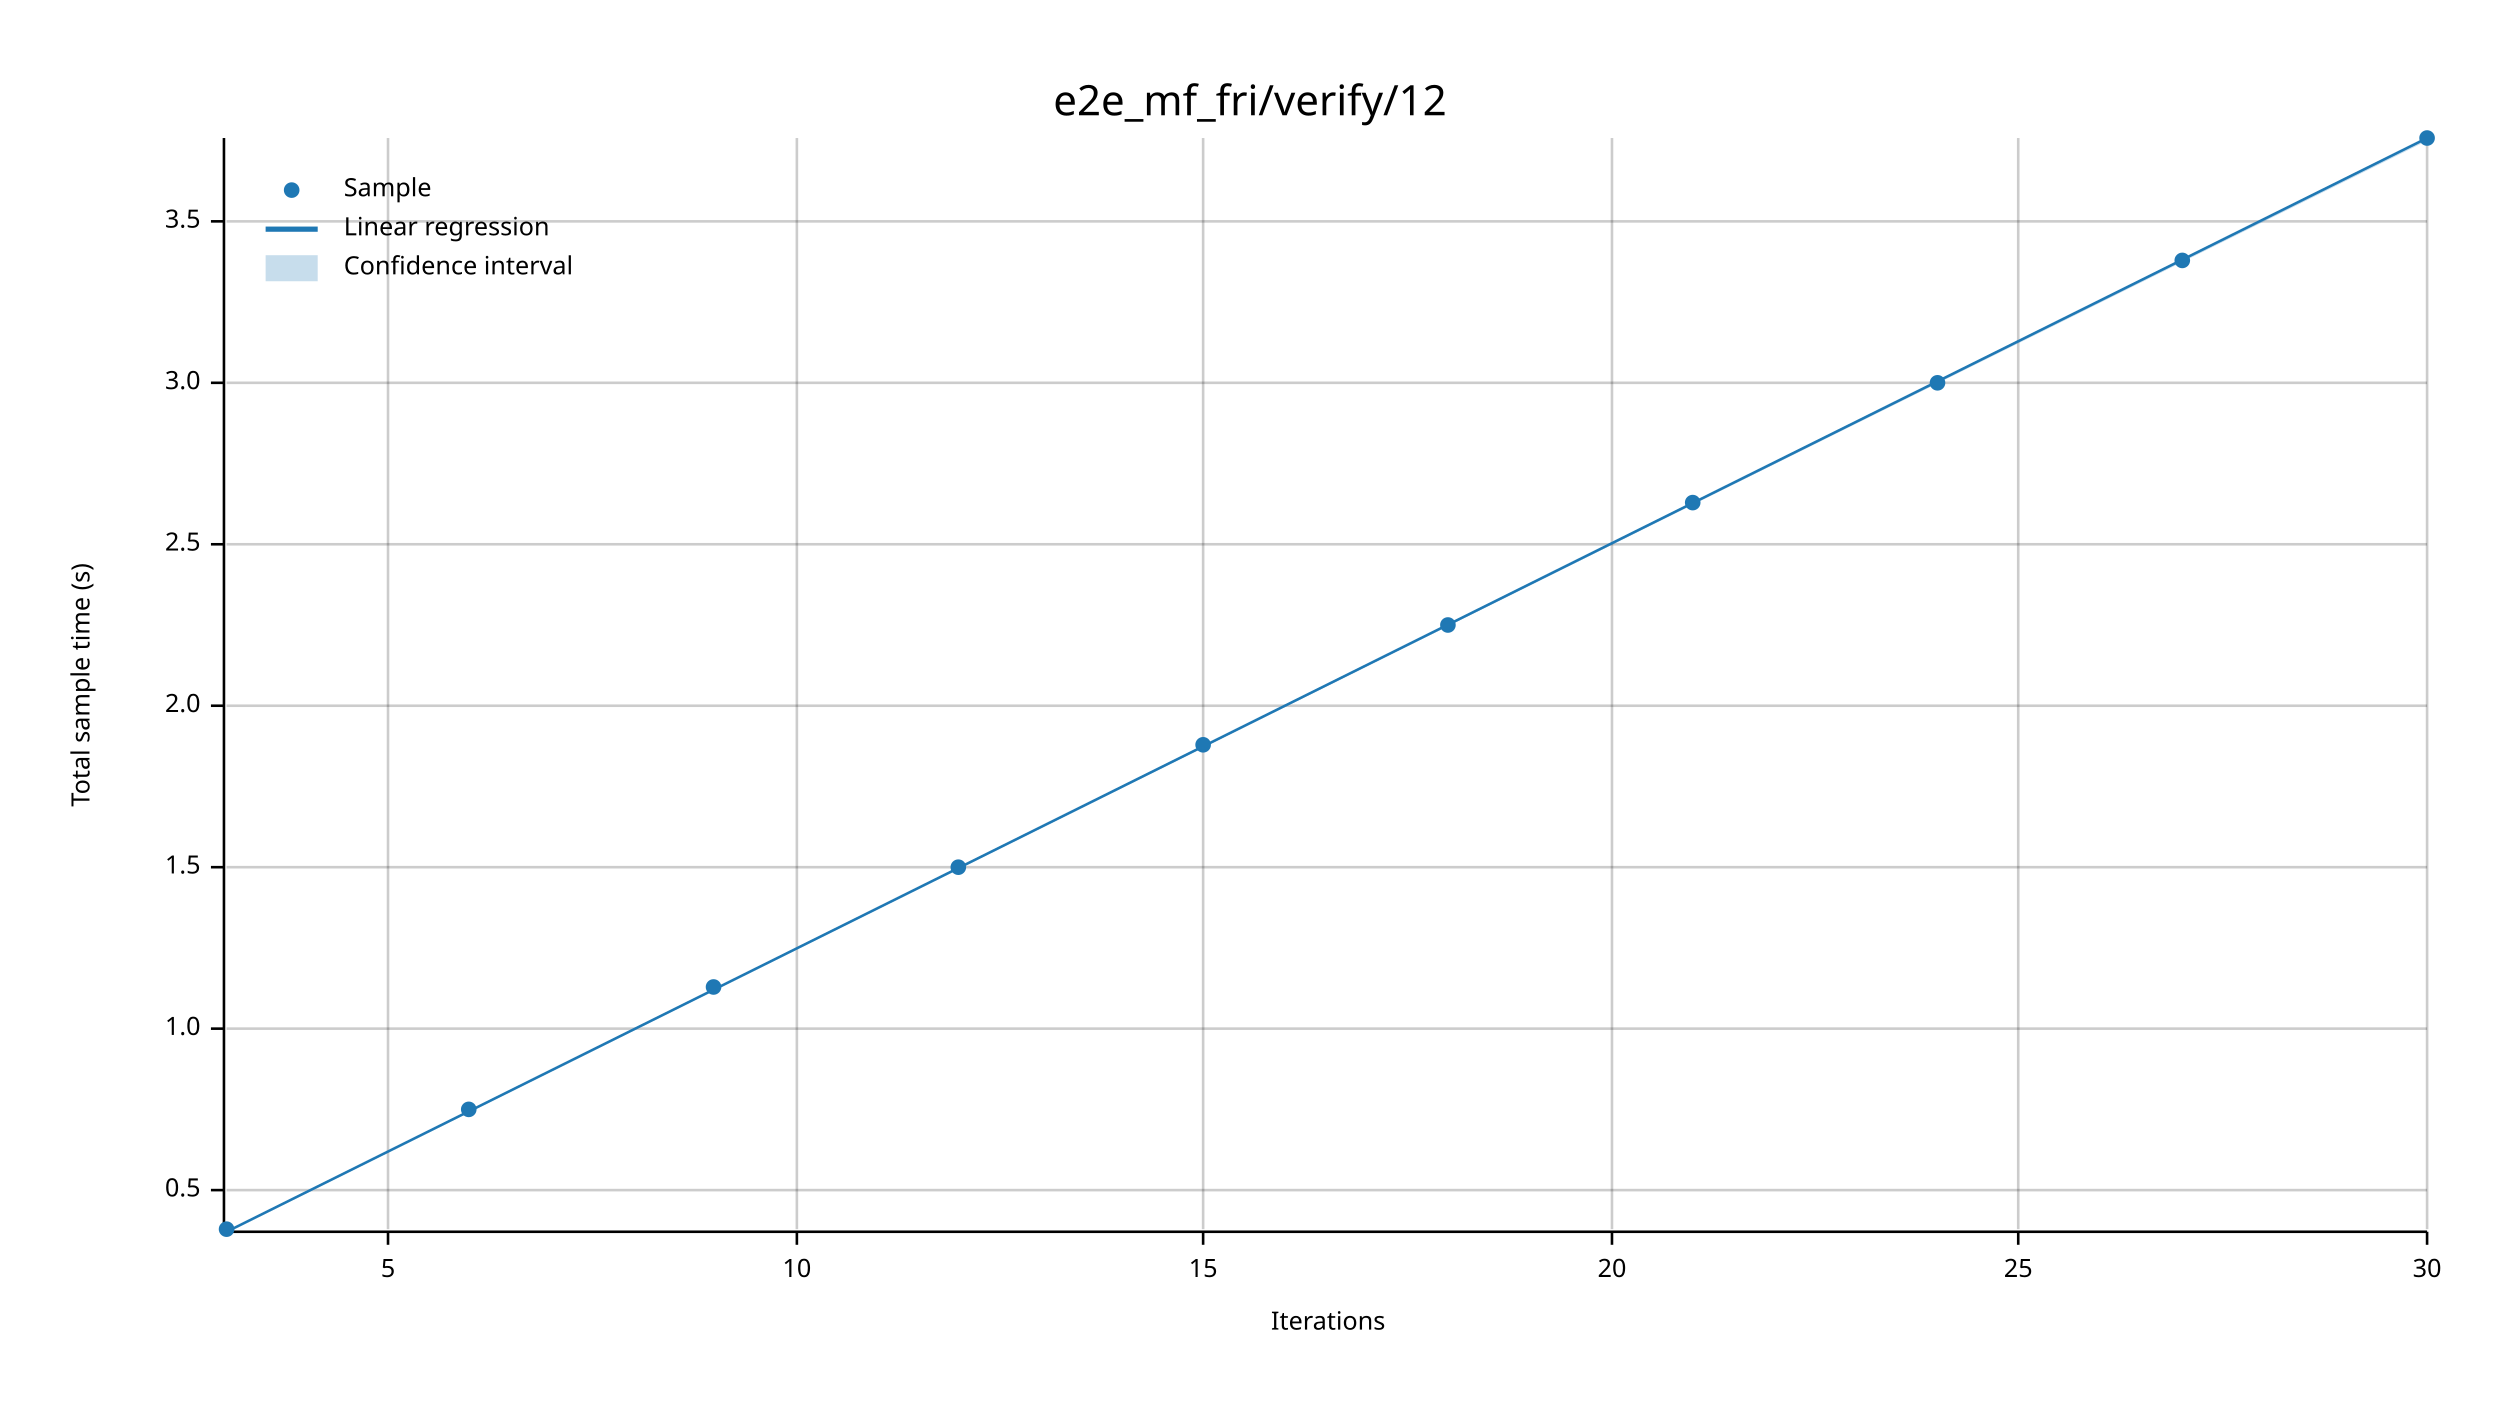
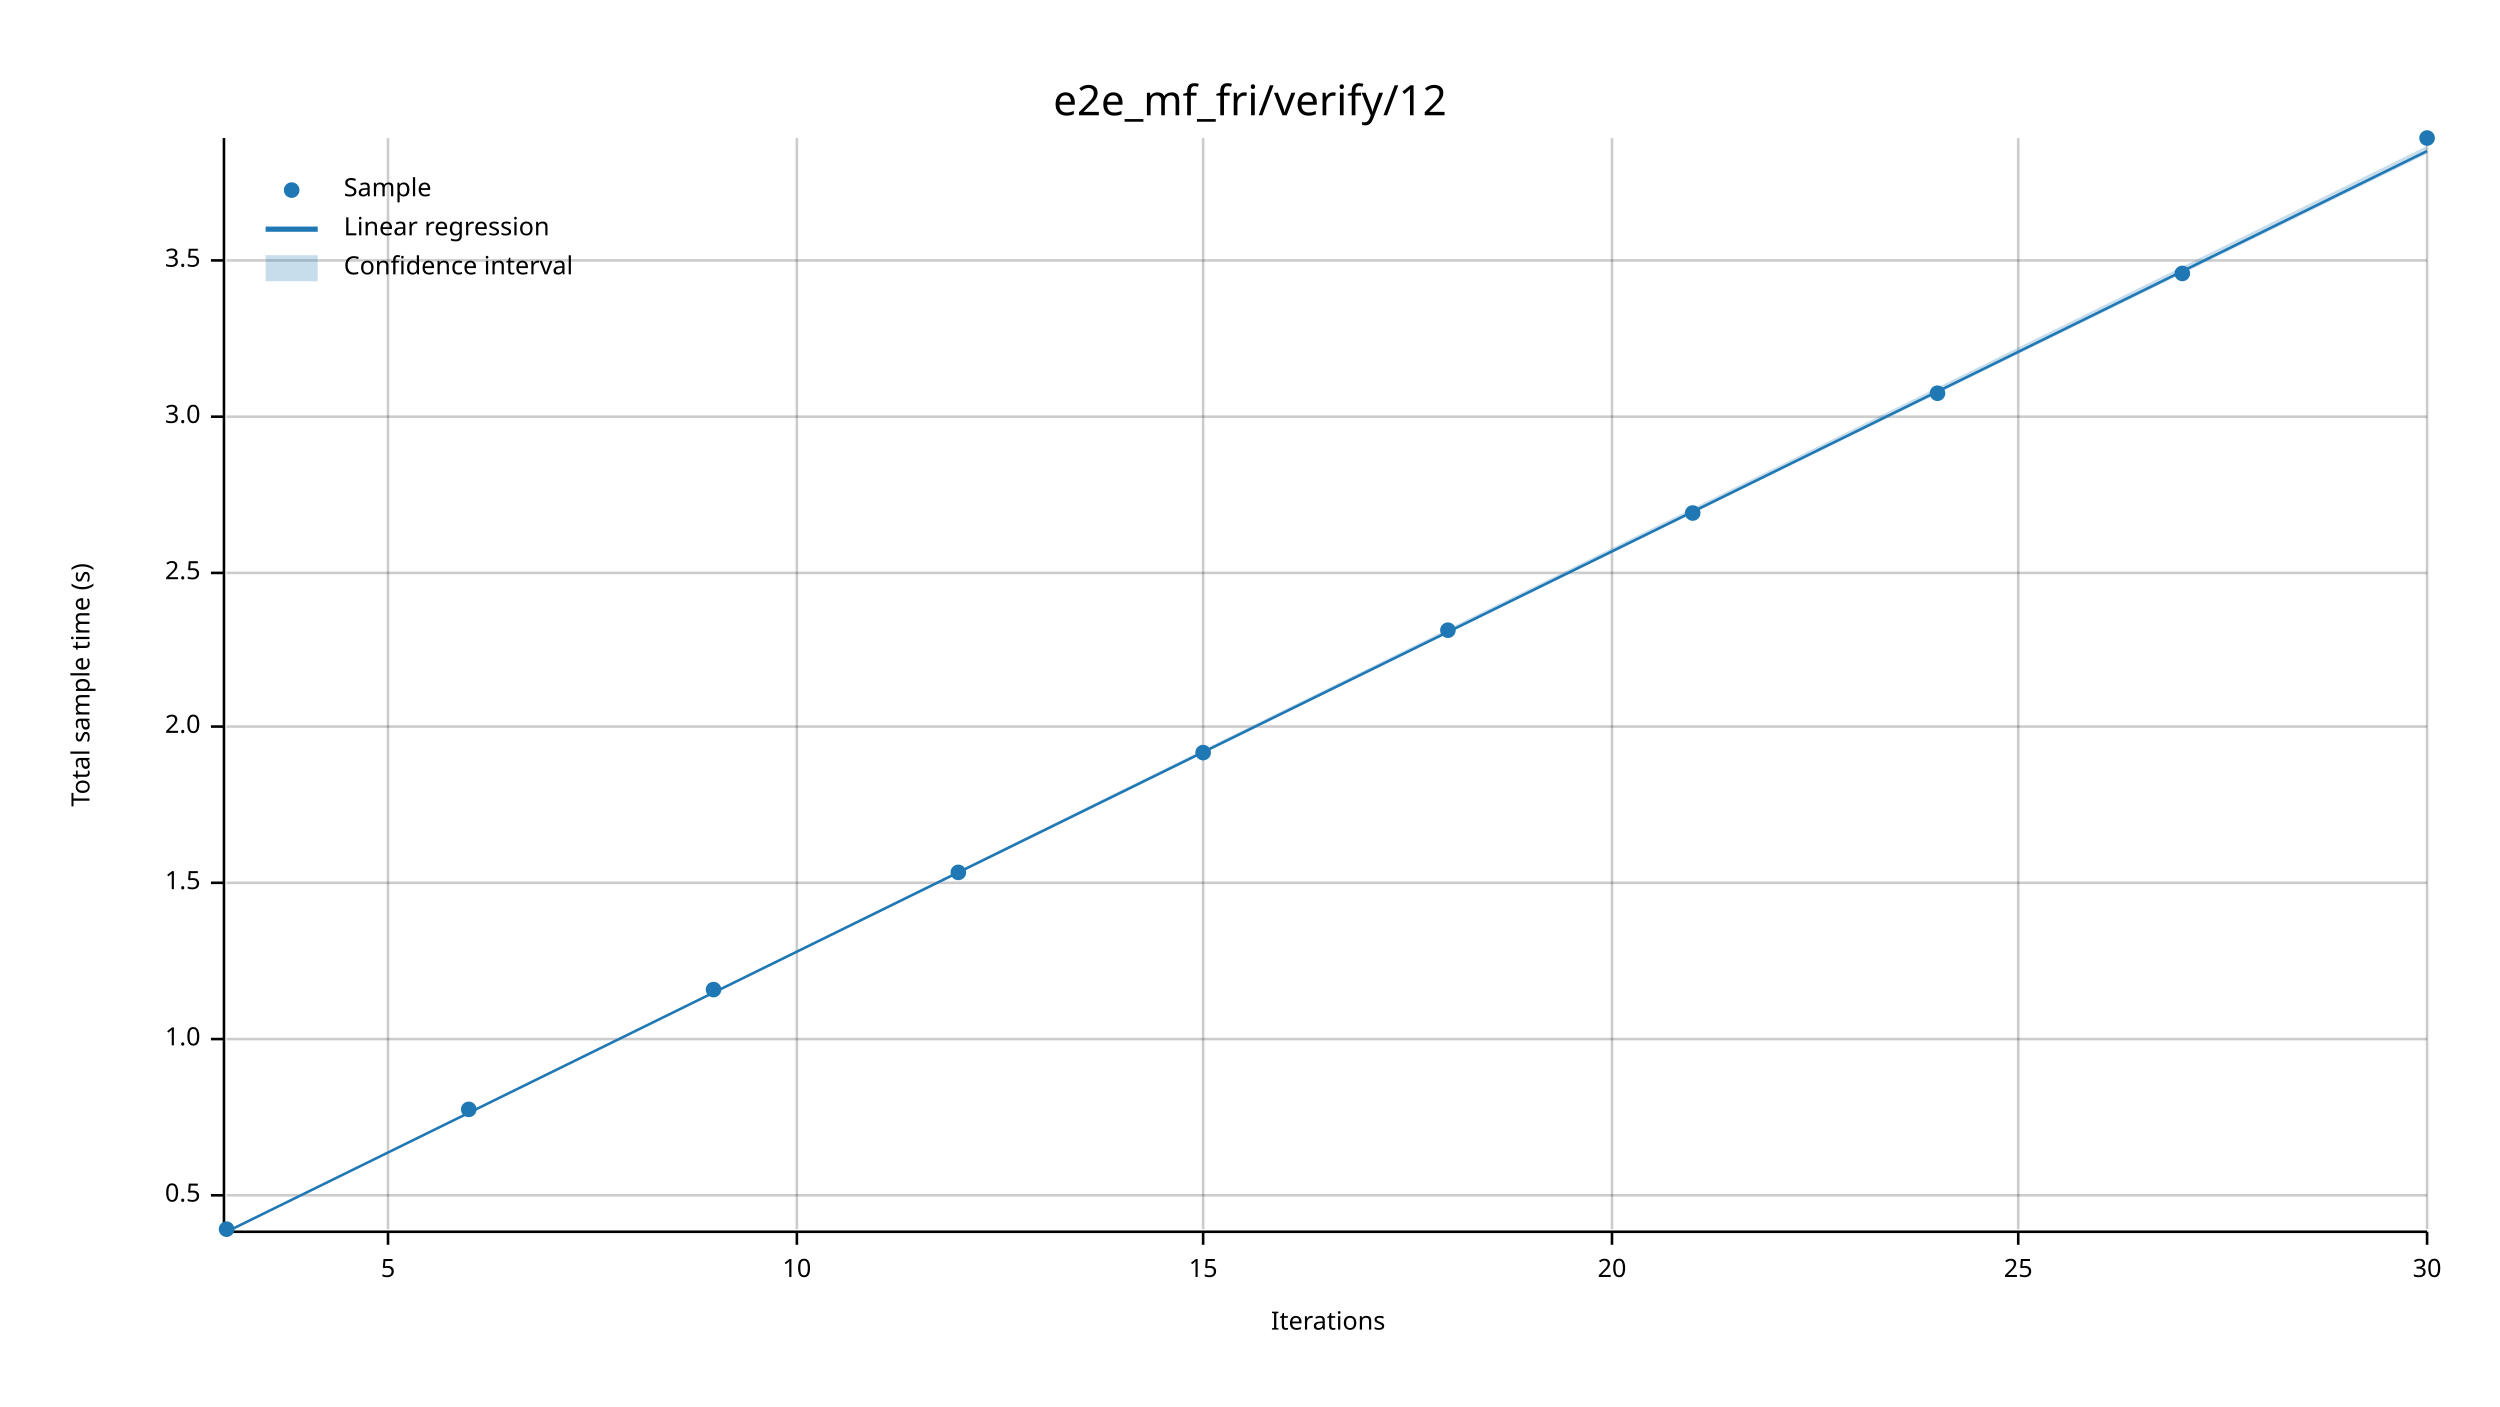
<svg xmlns="http://www.w3.org/2000/svg" width="960" height="540" viewBox="0 0 960 540">
  <text x="480" y="32" dy="0.76em" text-anchor="middle" font-family="sans-serif" font-size="16.129" opacity="1" fill="#000000">
e2e_mf_fri/verify/12
</text>
  <text x="27" y="263" dy="0.76em" text-anchor="middle" font-family="sans-serif" font-size="9.677" opacity="1" fill="#000000" transform="rotate(270, 27, 263)">
Total sample time (s)
</text>
  <text x="510" y="513" dy="-0.5ex" text-anchor="middle" font-family="sans-serif" font-size="9.677" opacity="1" fill="#000000">
Iterations
</text>
  <line opacity="0.2" stroke="#000000" stroke-width="1" x1="149" y1="472" x2="149" y2="53" />
  <line opacity="0.2" stroke="#000000" stroke-width="1" x1="306" y1="472" x2="306" y2="53" />
  <line opacity="0.2" stroke="#000000" stroke-width="1" x1="462" y1="472" x2="462" y2="53" />
  <line opacity="0.2" stroke="#000000" stroke-width="1" x1="619" y1="472" x2="619" y2="53" />
  <line opacity="0.2" stroke="#000000" stroke-width="1" x1="775" y1="472" x2="775" y2="53" />
  <line opacity="0.2" stroke="#000000" stroke-width="1" x1="932" y1="472" x2="932" y2="53" />
-   <line opacity="0.2" stroke="#000000" stroke-width="1" x1="87" y1="457" x2="932" y2="457" />
-   <line opacity="0.2" stroke="#000000" stroke-width="1" x1="87" y1="395" x2="932" y2="395" />
-   <line opacity="0.2" stroke="#000000" stroke-width="1" x1="87" y1="333" x2="932" y2="333" />
-   <line opacity="0.2" stroke="#000000" stroke-width="1" x1="87" y1="271" x2="932" y2="271" />
-   <line opacity="0.2" stroke="#000000" stroke-width="1" x1="87" y1="209" x2="932" y2="209" />
-   <line opacity="0.2" stroke="#000000" stroke-width="1" x1="87" y1="147" x2="932" y2="147" />
-   <line opacity="0.2" stroke="#000000" stroke-width="1" x1="87" y1="85" x2="932" y2="85" />
+   <line opacity="0.2" stroke="#000000" stroke-width="1" x1="87" y1="459" x2="932" y2="459" />
+   <line opacity="0.2" stroke="#000000" stroke-width="1" x1="87" y1="399" x2="932" y2="399" />
+   <line opacity="0.2" stroke="#000000" stroke-width="1" x1="87" y1="339" x2="932" y2="339" />
+   <line opacity="0.2" stroke="#000000" stroke-width="1" x1="87" y1="279" x2="932" y2="279" />
+   <line opacity="0.2" stroke="#000000" stroke-width="1" x1="87" y1="220" x2="932" y2="220" />
+   <line opacity="0.2" stroke="#000000" stroke-width="1" x1="87" y1="160" x2="932" y2="160" />
+   <line opacity="0.2" stroke="#000000" stroke-width="1" x1="87" y1="100" x2="932" y2="100" />
  <polyline fill="none" opacity="1" stroke="#000000" stroke-width="1" points="86,53 86,472 " />
-   <text x="77" y="457" dy="0.5ex" text-anchor="end" font-family="sans-serif" font-size="9.677" opacity="1" fill="#000000">
+   <text x="77" y="459" dy="0.5ex" text-anchor="end" font-family="sans-serif" font-size="9.677" opacity="1" fill="#000000">
0.5
</text>
-   <polyline fill="none" opacity="1" stroke="#000000" stroke-width="1" points="81,457 86,457 " />
-   <text x="77" y="395" dy="0.5ex" text-anchor="end" font-family="sans-serif" font-size="9.677" opacity="1" fill="#000000">
+   <polyline fill="none" opacity="1" stroke="#000000" stroke-width="1" points="81,459 86,459 " />
+   <text x="77" y="399" dy="0.5ex" text-anchor="end" font-family="sans-serif" font-size="9.677" opacity="1" fill="#000000">
1.0
</text>
-   <polyline fill="none" opacity="1" stroke="#000000" stroke-width="1" points="81,395 86,395 " />
-   <text x="77" y="333" dy="0.5ex" text-anchor="end" font-family="sans-serif" font-size="9.677" opacity="1" fill="#000000">
+   <polyline fill="none" opacity="1" stroke="#000000" stroke-width="1" points="81,399 86,399 " />
+   <text x="77" y="339" dy="0.5ex" text-anchor="end" font-family="sans-serif" font-size="9.677" opacity="1" fill="#000000">
1.5
</text>
-   <polyline fill="none" opacity="1" stroke="#000000" stroke-width="1" points="81,333 86,333 " />
-   <text x="77" y="271" dy="0.5ex" text-anchor="end" font-family="sans-serif" font-size="9.677" opacity="1" fill="#000000">
+   <polyline fill="none" opacity="1" stroke="#000000" stroke-width="1" points="81,339 86,339 " />
+   <text x="77" y="279" dy="0.5ex" text-anchor="end" font-family="sans-serif" font-size="9.677" opacity="1" fill="#000000">
2.0
</text>
-   <polyline fill="none" opacity="1" stroke="#000000" stroke-width="1" points="81,271 86,271 " />
-   <text x="77" y="209" dy="0.5ex" text-anchor="end" font-family="sans-serif" font-size="9.677" opacity="1" fill="#000000">
+   <polyline fill="none" opacity="1" stroke="#000000" stroke-width="1" points="81,279 86,279 " />
+   <text x="77" y="220" dy="0.5ex" text-anchor="end" font-family="sans-serif" font-size="9.677" opacity="1" fill="#000000">
2.5
</text>
-   <polyline fill="none" opacity="1" stroke="#000000" stroke-width="1" points="81,209 86,209 " />
-   <text x="77" y="147" dy="0.5ex" text-anchor="end" font-family="sans-serif" font-size="9.677" opacity="1" fill="#000000">
+   <polyline fill="none" opacity="1" stroke="#000000" stroke-width="1" points="81,220 86,220 " />
+   <text x="77" y="160" dy="0.5ex" text-anchor="end" font-family="sans-serif" font-size="9.677" opacity="1" fill="#000000">
3.0
</text>
-   <polyline fill="none" opacity="1" stroke="#000000" stroke-width="1" points="81,147 86,147 " />
-   <text x="77" y="85" dy="0.5ex" text-anchor="end" font-family="sans-serif" font-size="9.677" opacity="1" fill="#000000">
+   <polyline fill="none" opacity="1" stroke="#000000" stroke-width="1" points="81,160 86,160 " />
+   <text x="77" y="100" dy="0.5ex" text-anchor="end" font-family="sans-serif" font-size="9.677" opacity="1" fill="#000000">
3.5
</text>
-   <polyline fill="none" opacity="1" stroke="#000000" stroke-width="1" points="81,85 86,85 " />
+   <polyline fill="none" opacity="1" stroke="#000000" stroke-width="1" points="81,100 86,100 " />
  <polyline fill="none" opacity="1" stroke="#000000" stroke-width="1" points="87,473 932,473 " />
  <text x="149" y="483" dy="0.76em" text-anchor="middle" font-family="sans-serif" font-size="9.677" opacity="1" fill="#000000">
5
</text>
  <polyline fill="none" opacity="1" stroke="#000000" stroke-width="1" points="149,473 149,478 " />
  <text x="306" y="483" dy="0.76em" text-anchor="middle" font-family="sans-serif" font-size="9.677" opacity="1" fill="#000000">
10
</text>
  <polyline fill="none" opacity="1" stroke="#000000" stroke-width="1" points="306,473 306,478 " />
  <text x="462" y="483" dy="0.76em" text-anchor="middle" font-family="sans-serif" font-size="9.677" opacity="1" fill="#000000">
15
</text>
  <polyline fill="none" opacity="1" stroke="#000000" stroke-width="1" points="462,473 462,478 " />
  <text x="619" y="483" dy="0.76em" text-anchor="middle" font-family="sans-serif" font-size="9.677" opacity="1" fill="#000000">
20
</text>
  <polyline fill="none" opacity="1" stroke="#000000" stroke-width="1" points="619,473 619,478 " />
  <text x="775" y="483" dy="0.76em" text-anchor="middle" font-family="sans-serif" font-size="9.677" opacity="1" fill="#000000">
25
</text>
  <polyline fill="none" opacity="1" stroke="#000000" stroke-width="1" points="775,473 775,478 " />
  <text x="932" y="483" dy="0.76em" text-anchor="middle" font-family="sans-serif" font-size="9.677" opacity="1" fill="#000000">
30
</text>
  <polyline fill="none" opacity="1" stroke="#000000" stroke-width="1" points="932,473 932,478 " />
  <circle cx="87" cy="472" r="3" opacity="1" fill="#1F78B4" stroke="none" stroke-width="1" />
  <circle cx="180" cy="426" r="3" opacity="1" fill="#1F78B4" stroke="none" stroke-width="1" />
-   <circle cx="274" cy="379" r="3" opacity="1" fill="#1F78B4" stroke="none" stroke-width="1" />
-   <circle cx="368" cy="333" r="3" opacity="1" fill="#1F78B4" stroke="none" stroke-width="1" />
-   <circle cx="462" cy="286" r="3" opacity="1" fill="#1F78B4" stroke="none" stroke-width="1" />
-   <circle cx="556" cy="240" r="3" opacity="1" fill="#1F78B4" stroke="none" stroke-width="1" />
-   <circle cx="650" cy="193" r="3" opacity="1" fill="#1F78B4" stroke="none" stroke-width="1" />
-   <circle cx="744" cy="147" r="3" opacity="1" fill="#1F78B4" stroke="none" stroke-width="1" />
-   <circle cx="838" cy="100" r="3" opacity="1" fill="#1F78B4" stroke="none" stroke-width="1" />
+   <circle cx="274" cy="380" r="3" opacity="1" fill="#1F78B4" stroke="none" stroke-width="1" />
+   <circle cx="368" cy="335" r="3" opacity="1" fill="#1F78B4" stroke="none" stroke-width="1" />
+   <circle cx="462" cy="289" r="3" opacity="1" fill="#1F78B4" stroke="none" stroke-width="1" />
+   <circle cx="556" cy="242" r="3" opacity="1" fill="#1F78B4" stroke="none" stroke-width="1" />
+   <circle cx="650" cy="197" r="3" opacity="1" fill="#1F78B4" stroke="none" stroke-width="1" />
+   <circle cx="744" cy="151" r="3" opacity="1" fill="#1F78B4" stroke="none" stroke-width="1" />
+   <circle cx="838" cy="105" r="3" opacity="1" fill="#1F78B4" stroke="none" stroke-width="1" />
  <circle cx="932" cy="53" r="3" opacity="1" fill="#1F78B4" stroke="none" stroke-width="1" />
-   <polyline fill="none" opacity="1" stroke="#1F78B4" stroke-width="1" points="87,473 932,53 " />
-   <polygon opacity="0.25" fill="#1F78B4" points="87,473 932,54 932,53 " />
+   <polyline fill="none" opacity="1" stroke="#1F78B4" stroke-width="1" points="87,473 932,58 " />
+   <polygon opacity="0.25" fill="#1F78B4" points="87,473 932,59 932,56 " />
  <text x="132" y="68" dy="0.76em" text-anchor="start" font-family="sans-serif" font-size="9.677" opacity="1" fill="#000000">
Sample
</text>
  <text x="132" y="83" dy="0.76em" text-anchor="start" font-family="sans-serif" font-size="9.677" opacity="1" fill="#000000">
Linear regression
</text>
  <text x="132" y="98" dy="0.76em" text-anchor="start" font-family="sans-serif" font-size="9.677" opacity="1" fill="#000000">
Confidence interval
</text>
  <circle cx="112" cy="73" r="3" opacity="1" fill="#1F78B4" stroke="none" stroke-width="1" />
  <polyline fill="none" opacity="1" stroke="#1F78B4" stroke-width="2" points="102,88 122,88 " />
  <rect x="102" y="98" width="20" height="10" opacity="0.25" fill="#1F78B4" stroke="none" />
</svg>
